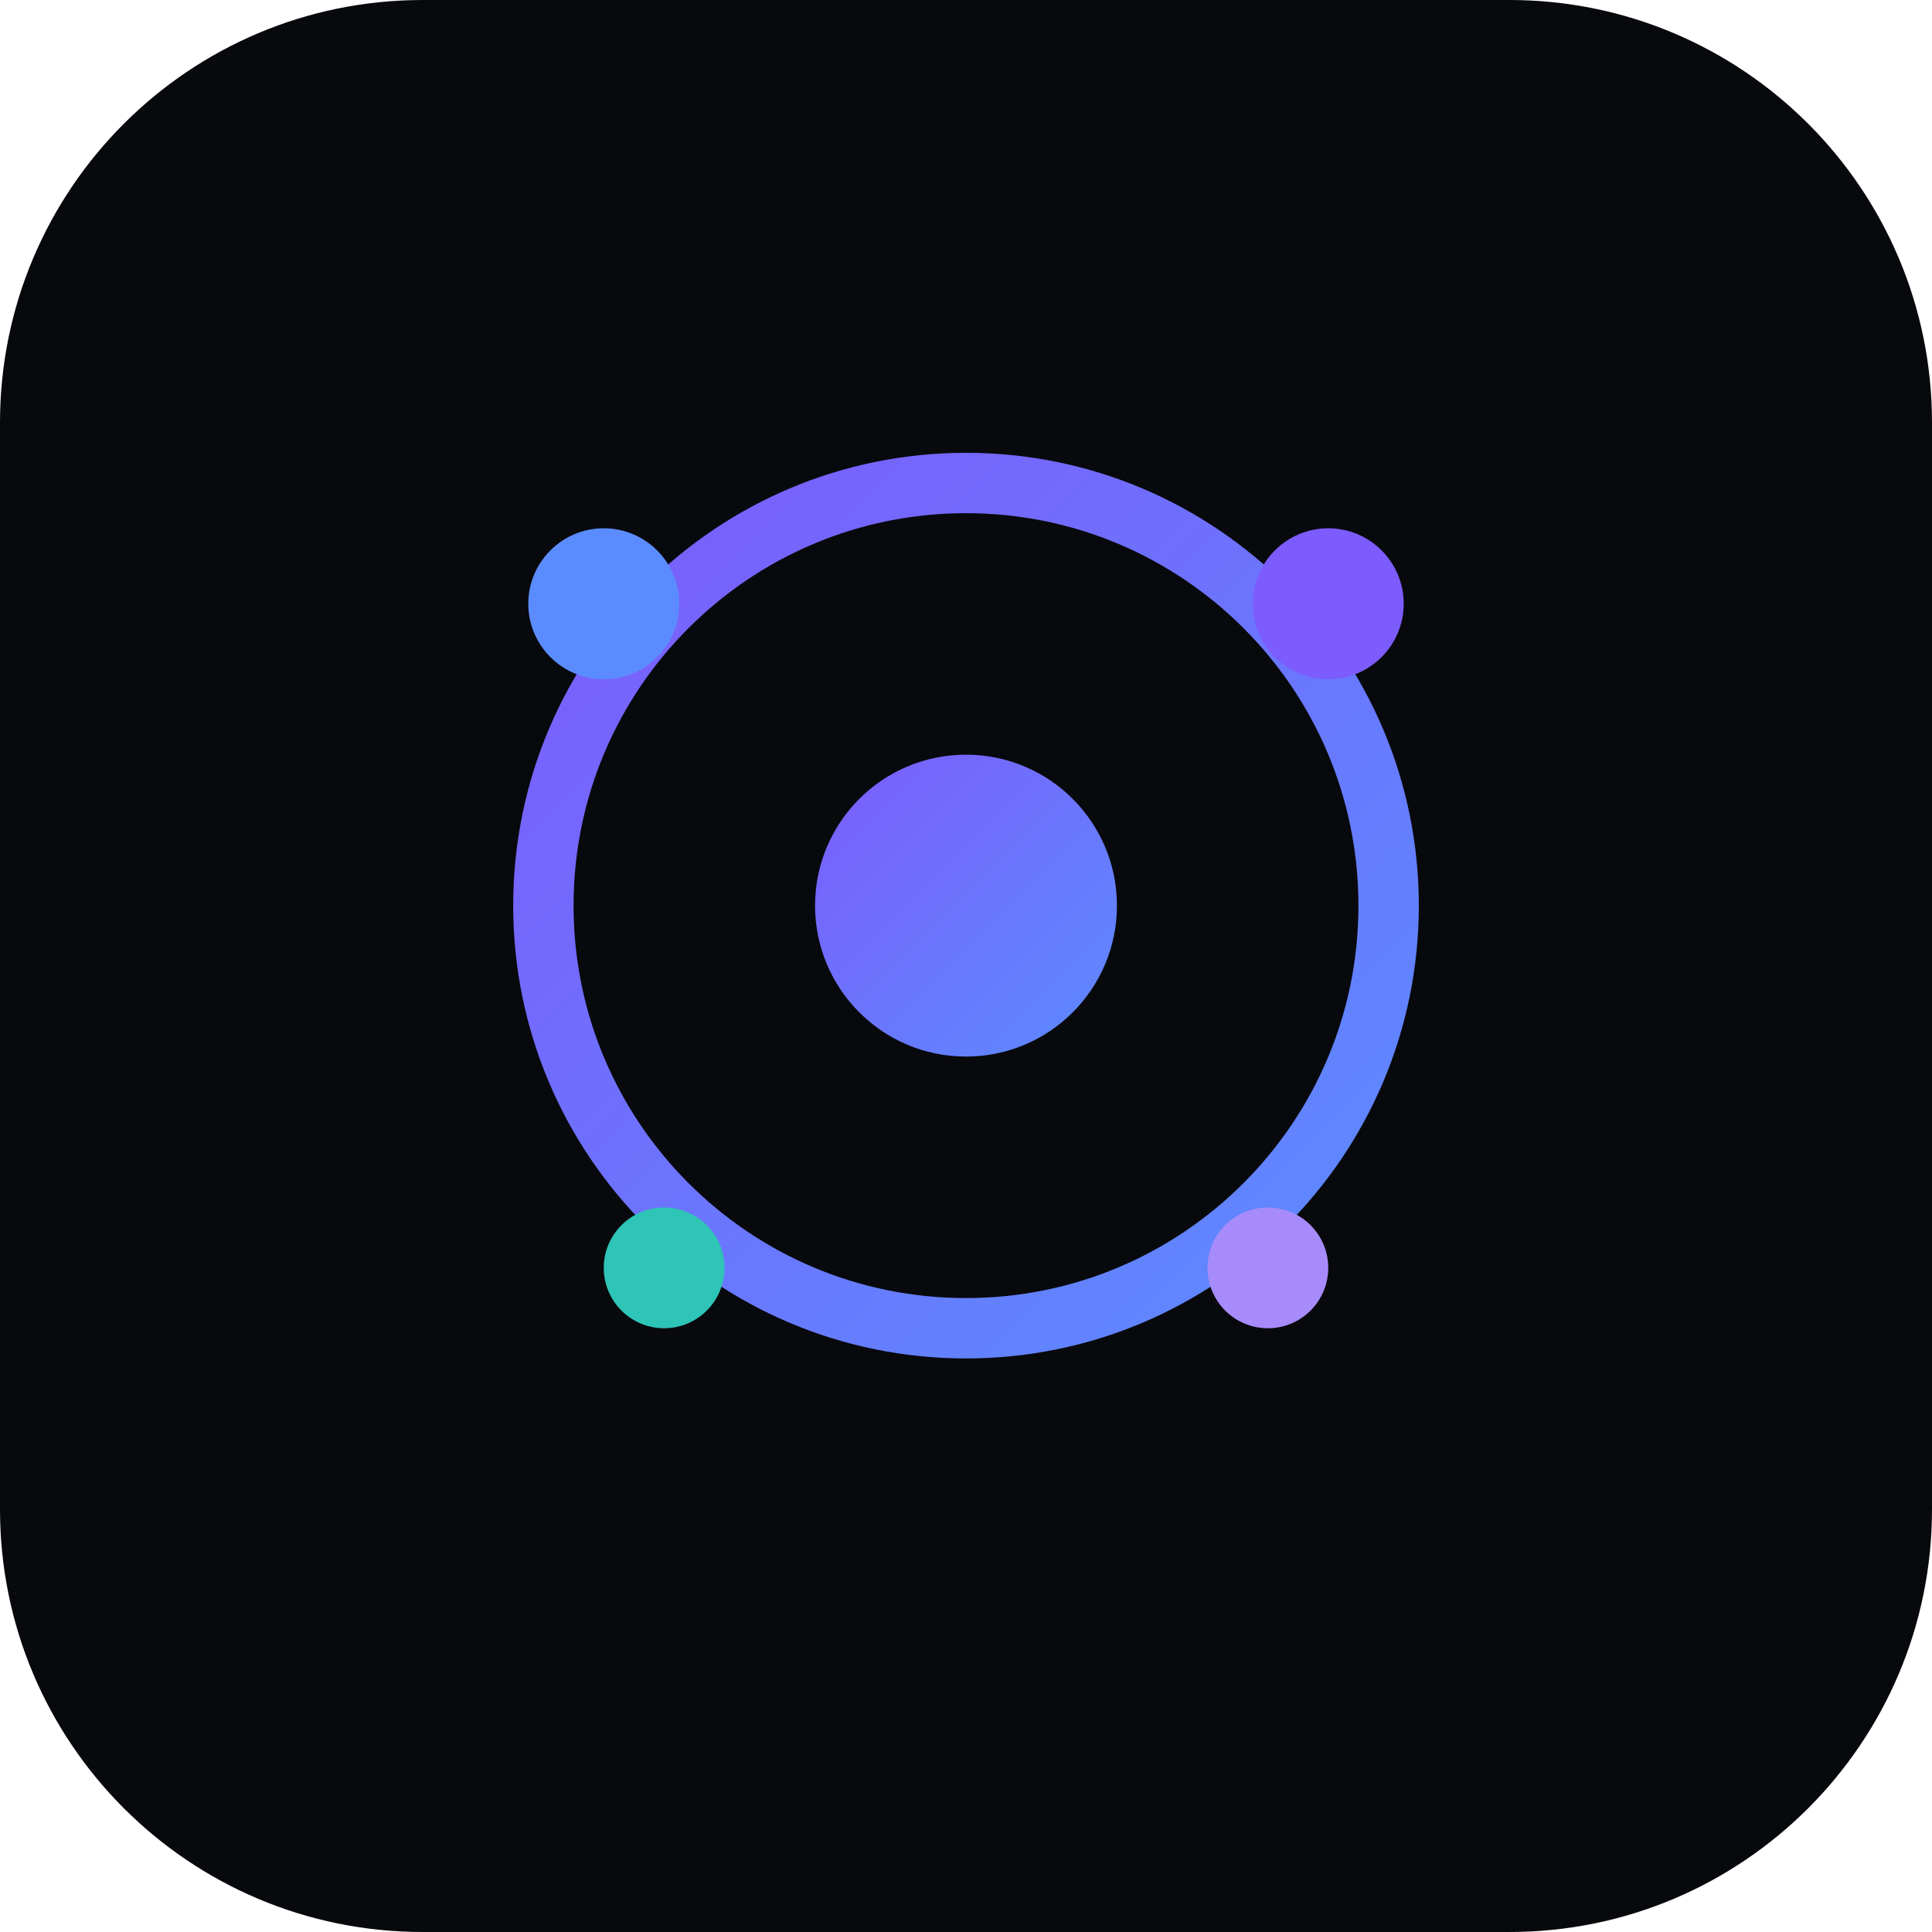
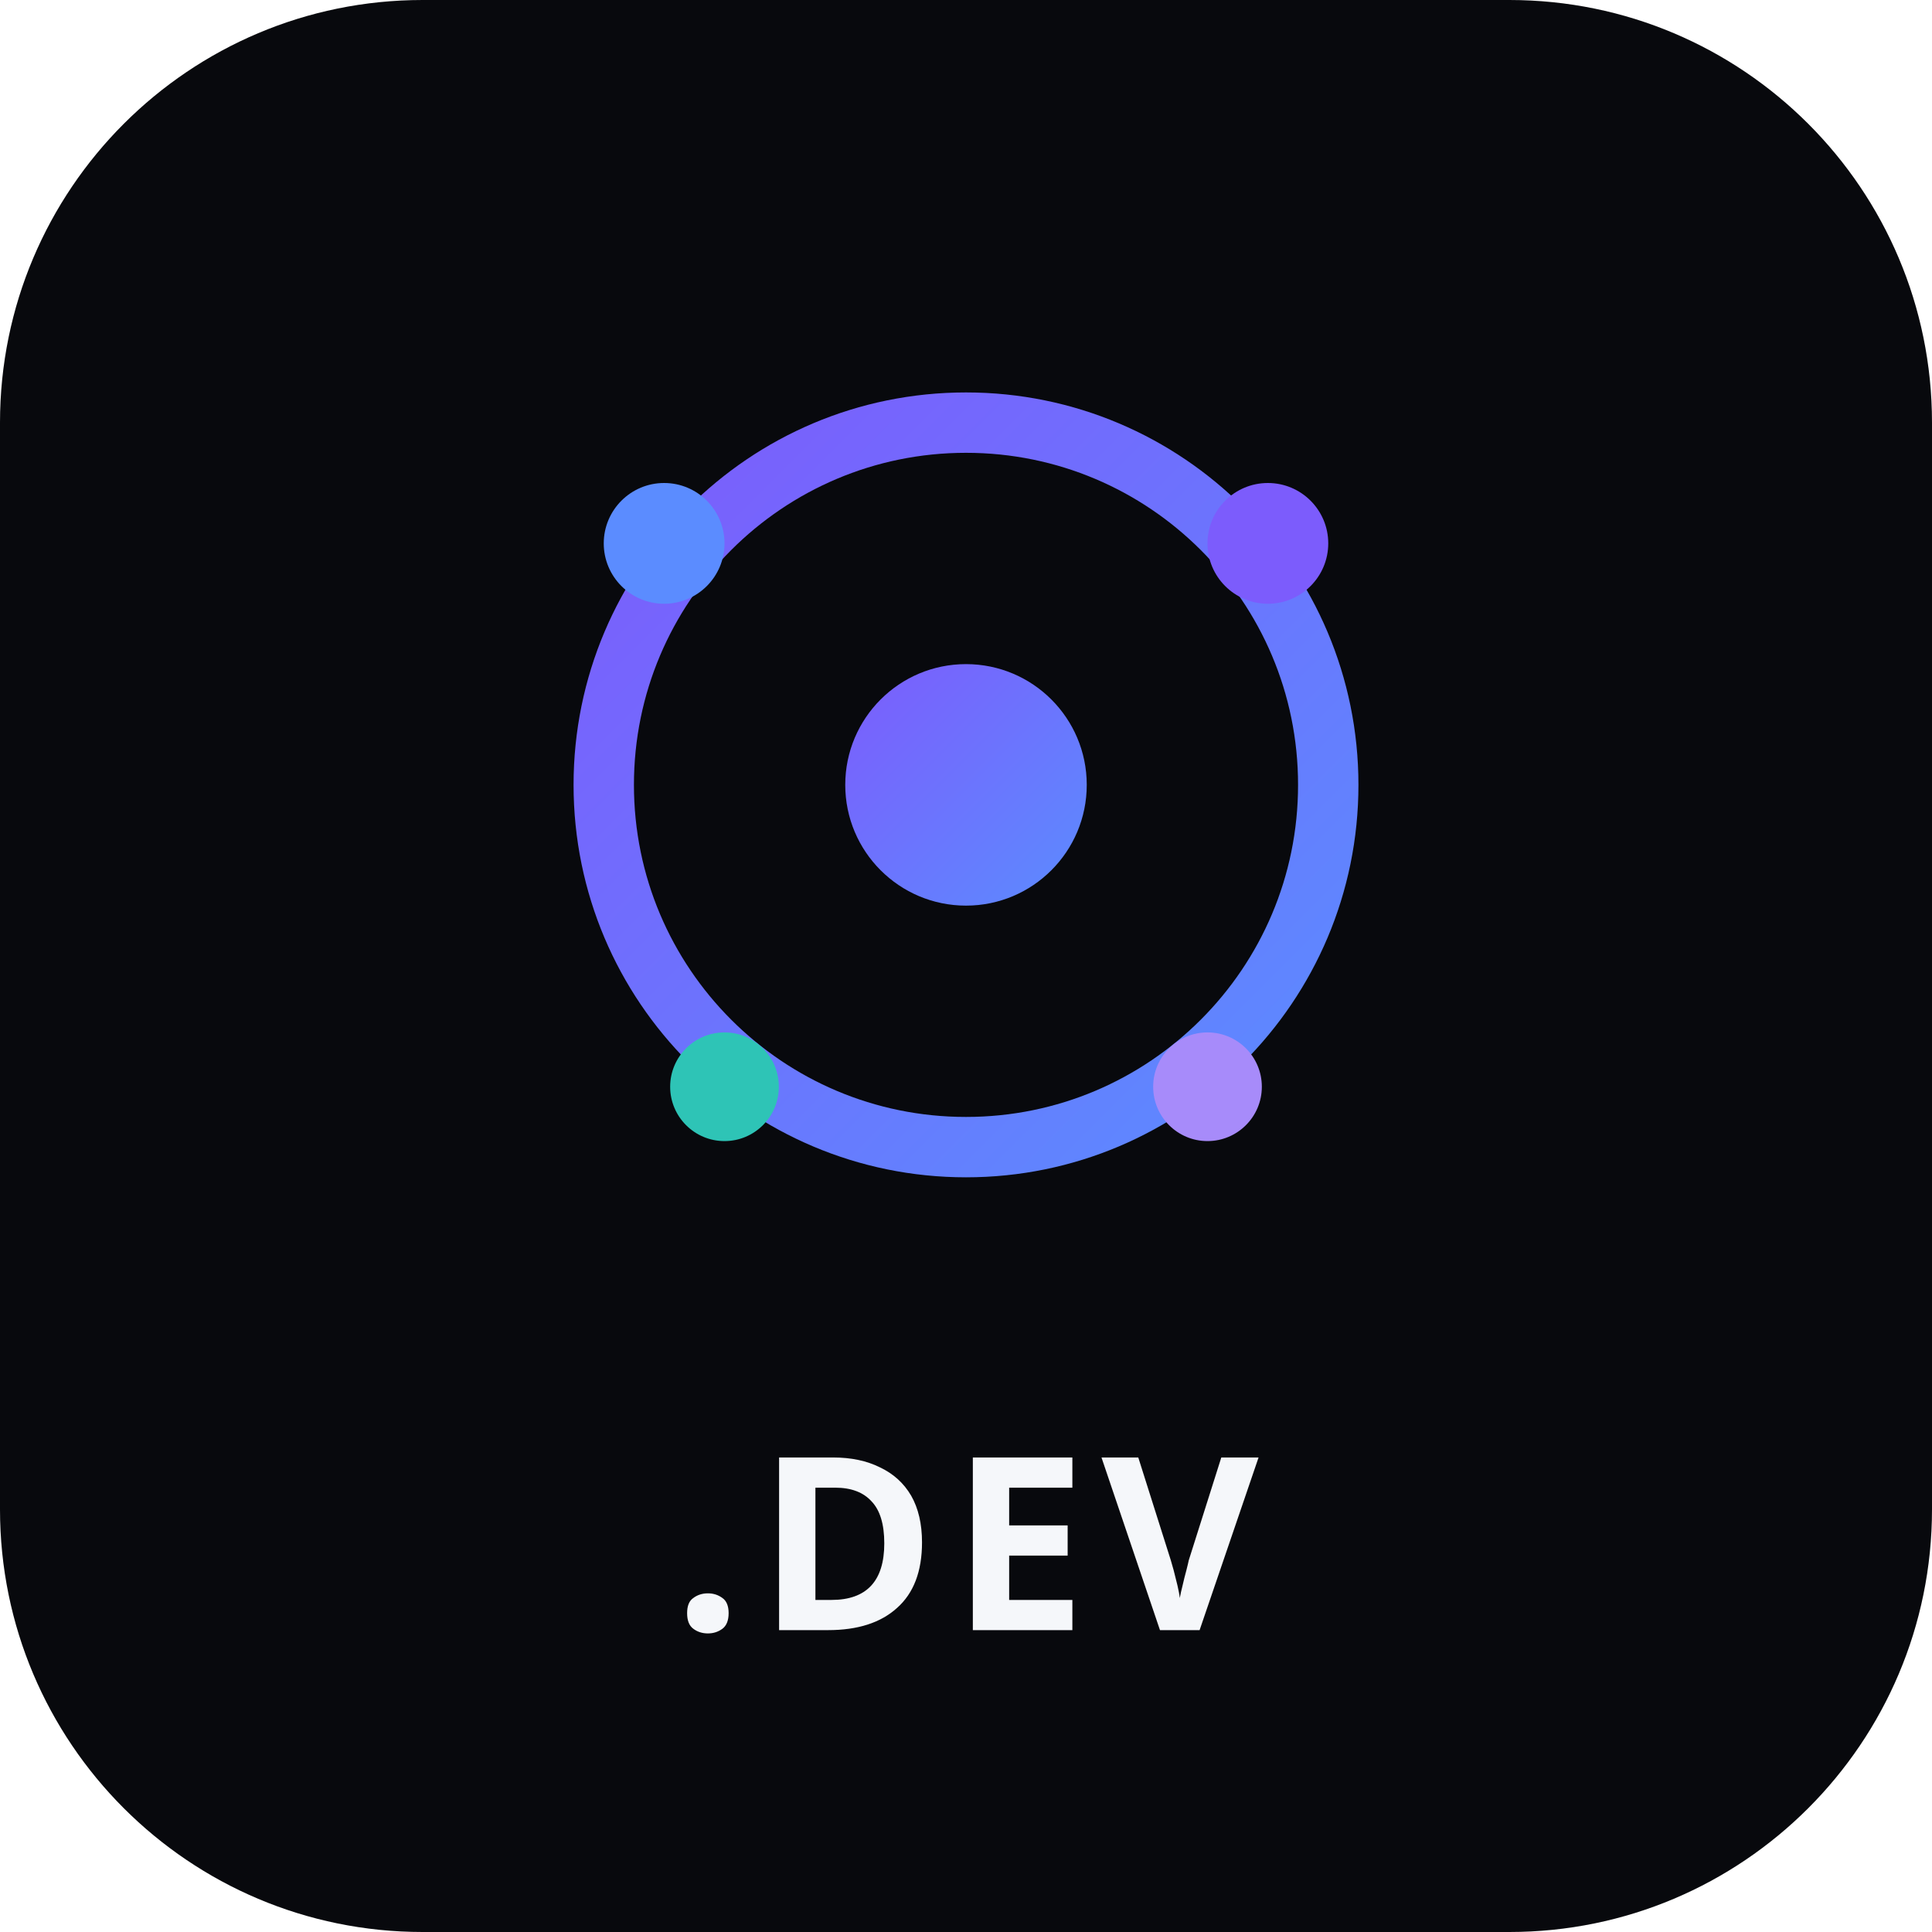
- <svg xmlns="http://www.w3.org/2000/svg" viewBox="0 0 64 64">
+ <svg xmlns="http://www.w3.org/2000/svg" viewBox="0 0 64 64" role="img" aria-label="WillianMart.DEV">
  <defs>
    <linearGradient id="c" x1="0" y1="0" x2="1" y2="1">
      <stop offset="0%" stop-color="#7C5CFC" />
      <stop offset="100%" stop-color="#5B8CFF" />
    </linearGradient>
  </defs>
  <rect width="64" height="64" rx="14" fill="#08090D" />
-   <circle cx="32" cy="30" r="14" fill="none" stroke="url(#c)" stroke-width="2" />
-   <circle cx="32" cy="30" r="5" fill="url(#c)" />
-   <circle cx="20" cy="20" r="2.5" fill="#5B8CFF" />
-   <circle cx="44" cy="20" r="2.5" fill="#7C5CFC" />
-   <circle cx="22" cy="42" r="2" fill="#2EC4B6" />
-   <circle cx="42" cy="42" r="2" fill="#A78BFA" />
+   <circle cx="32" cy="26" r="12" fill="none" stroke="url(#c)" stroke-width="2" />
+   <circle cx="32" cy="26" r="4" fill="url(#c)" />
+   <circle cx="22" cy="18" r="2" fill="#5B8CFF" />
+   <circle cx="42" cy="18" r="2" fill="#7C5CFC" />
+   <circle cx="24" cy="36" r="1.8" fill="#2EC4B6" />
+   <circle cx="40" cy="36" r="1.8" fill="#A78BFA" />
+   <text x="32" y="54" text-anchor="middle" font-family="ui-sans-serif, system-ui, sans-serif" font-size="8" font-weight="700" letter-spacing="0.5" fill="#F5F7FA">.DEV</text>
</svg>
